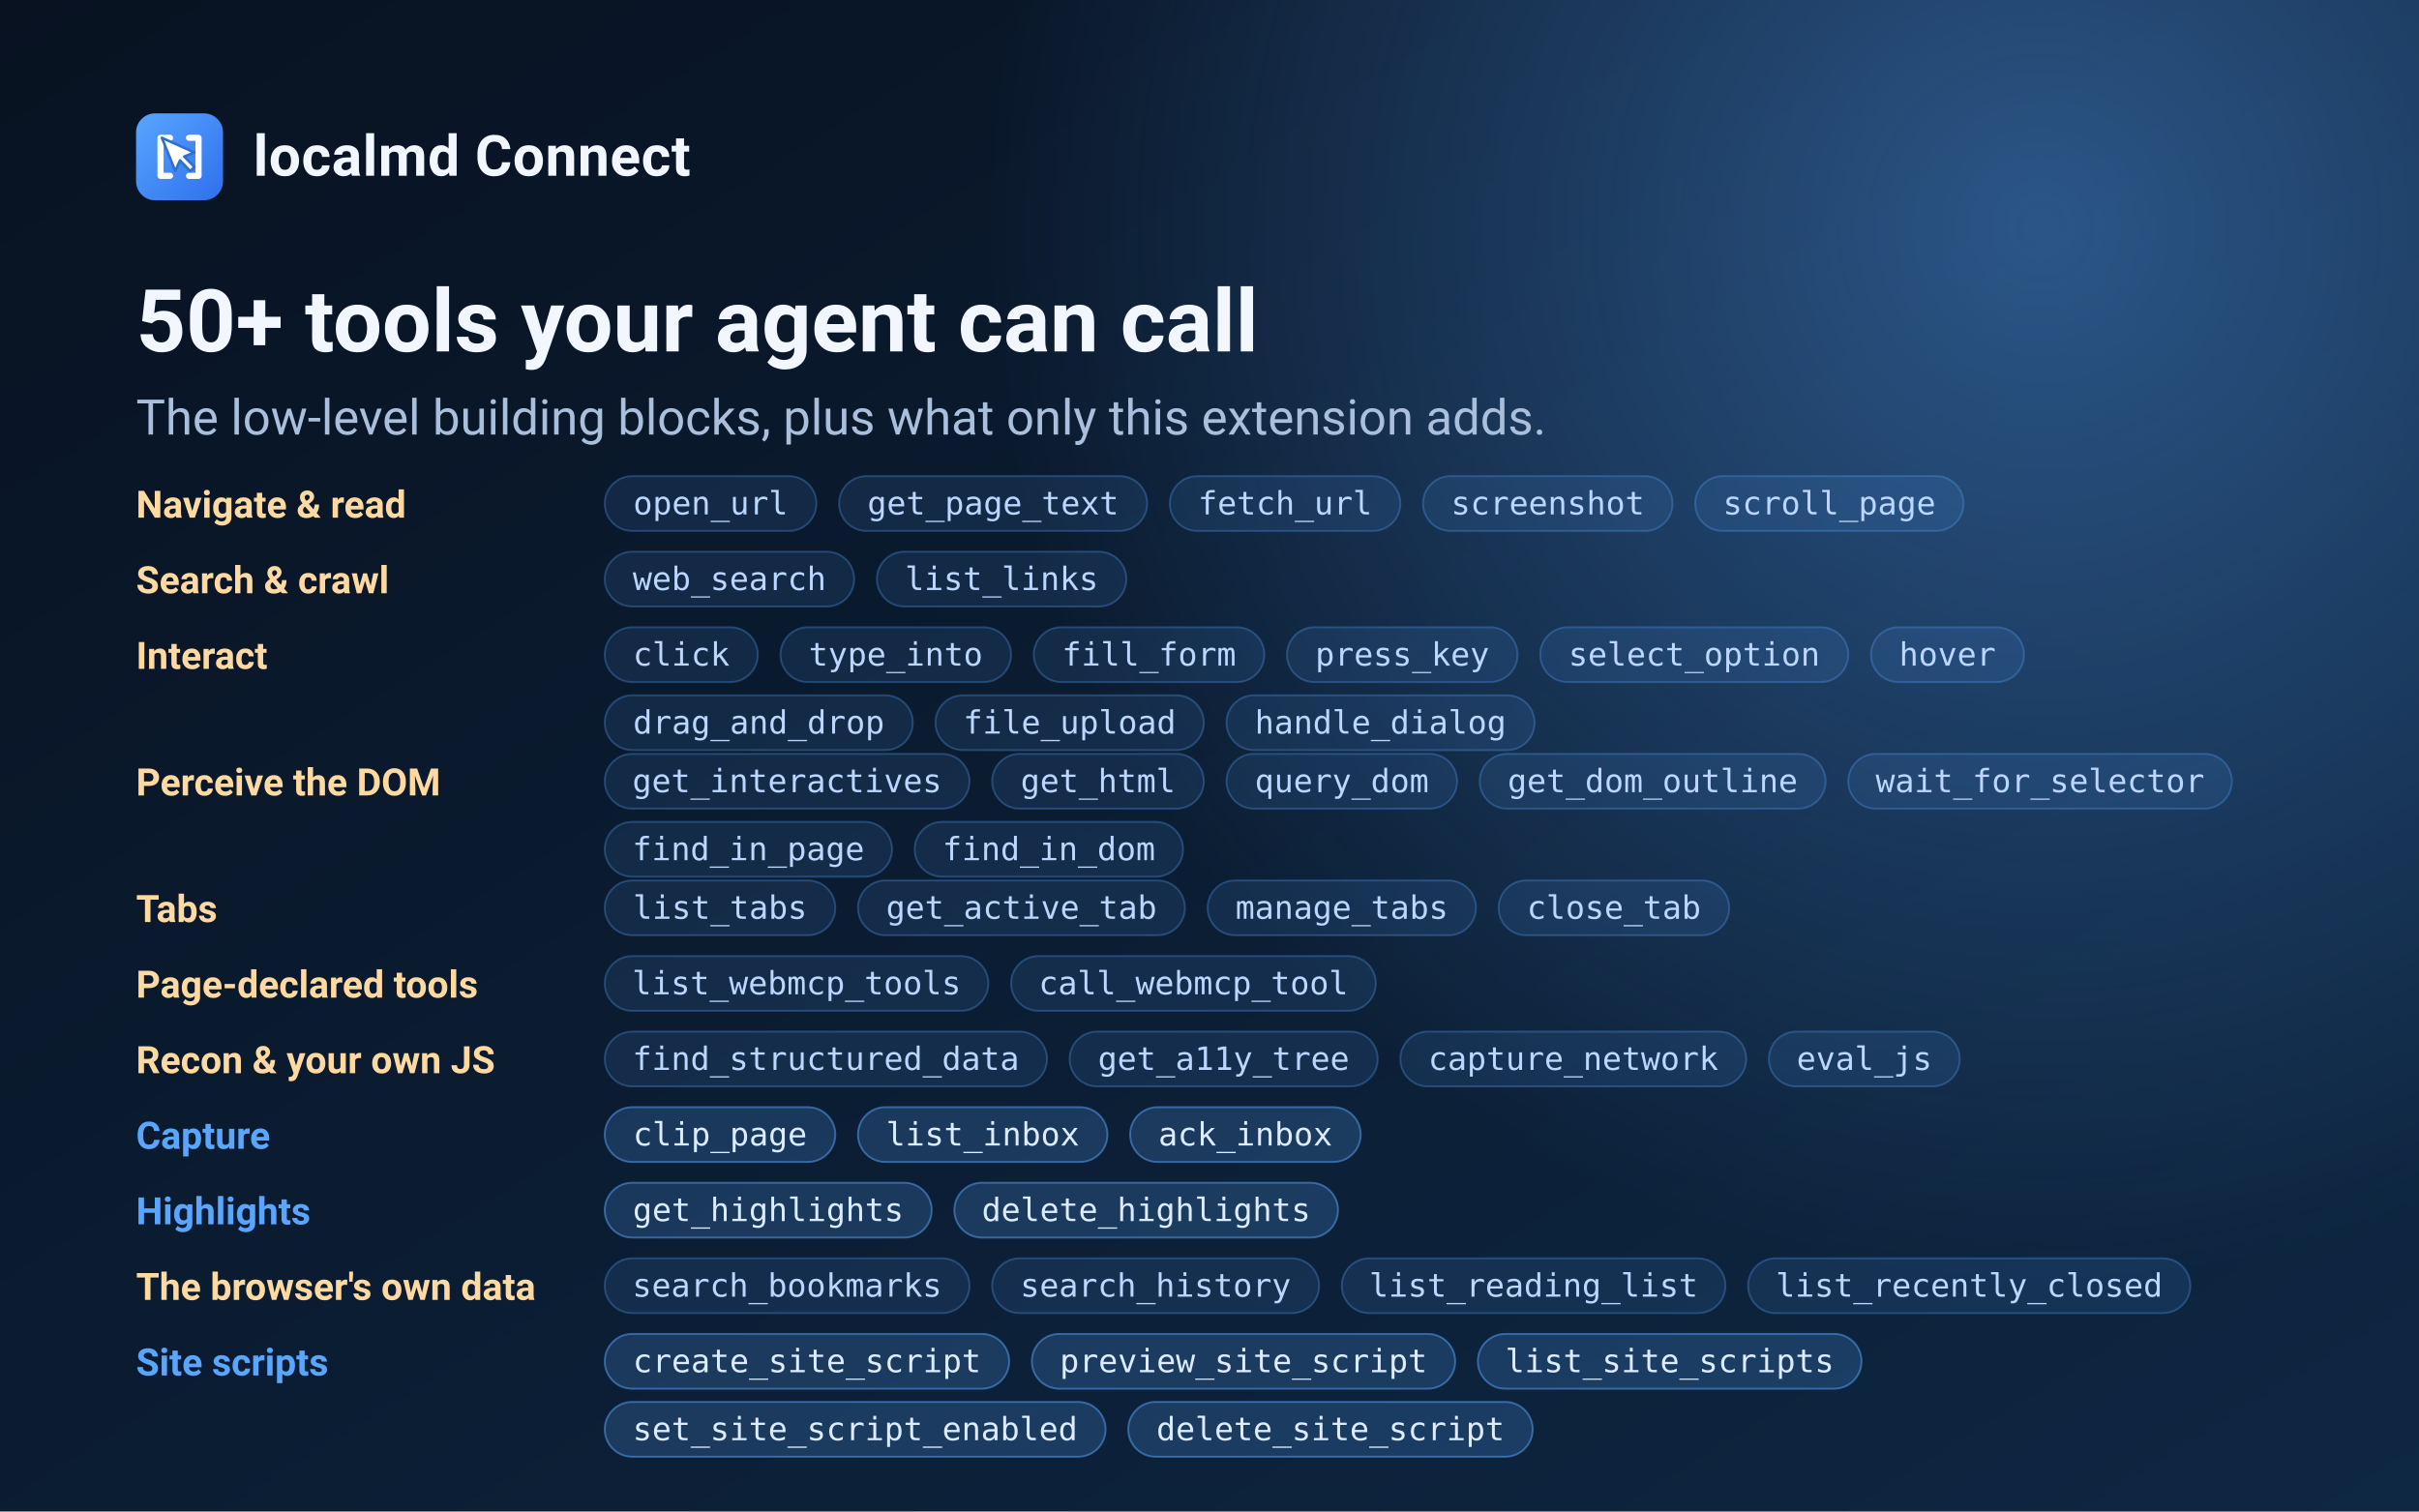
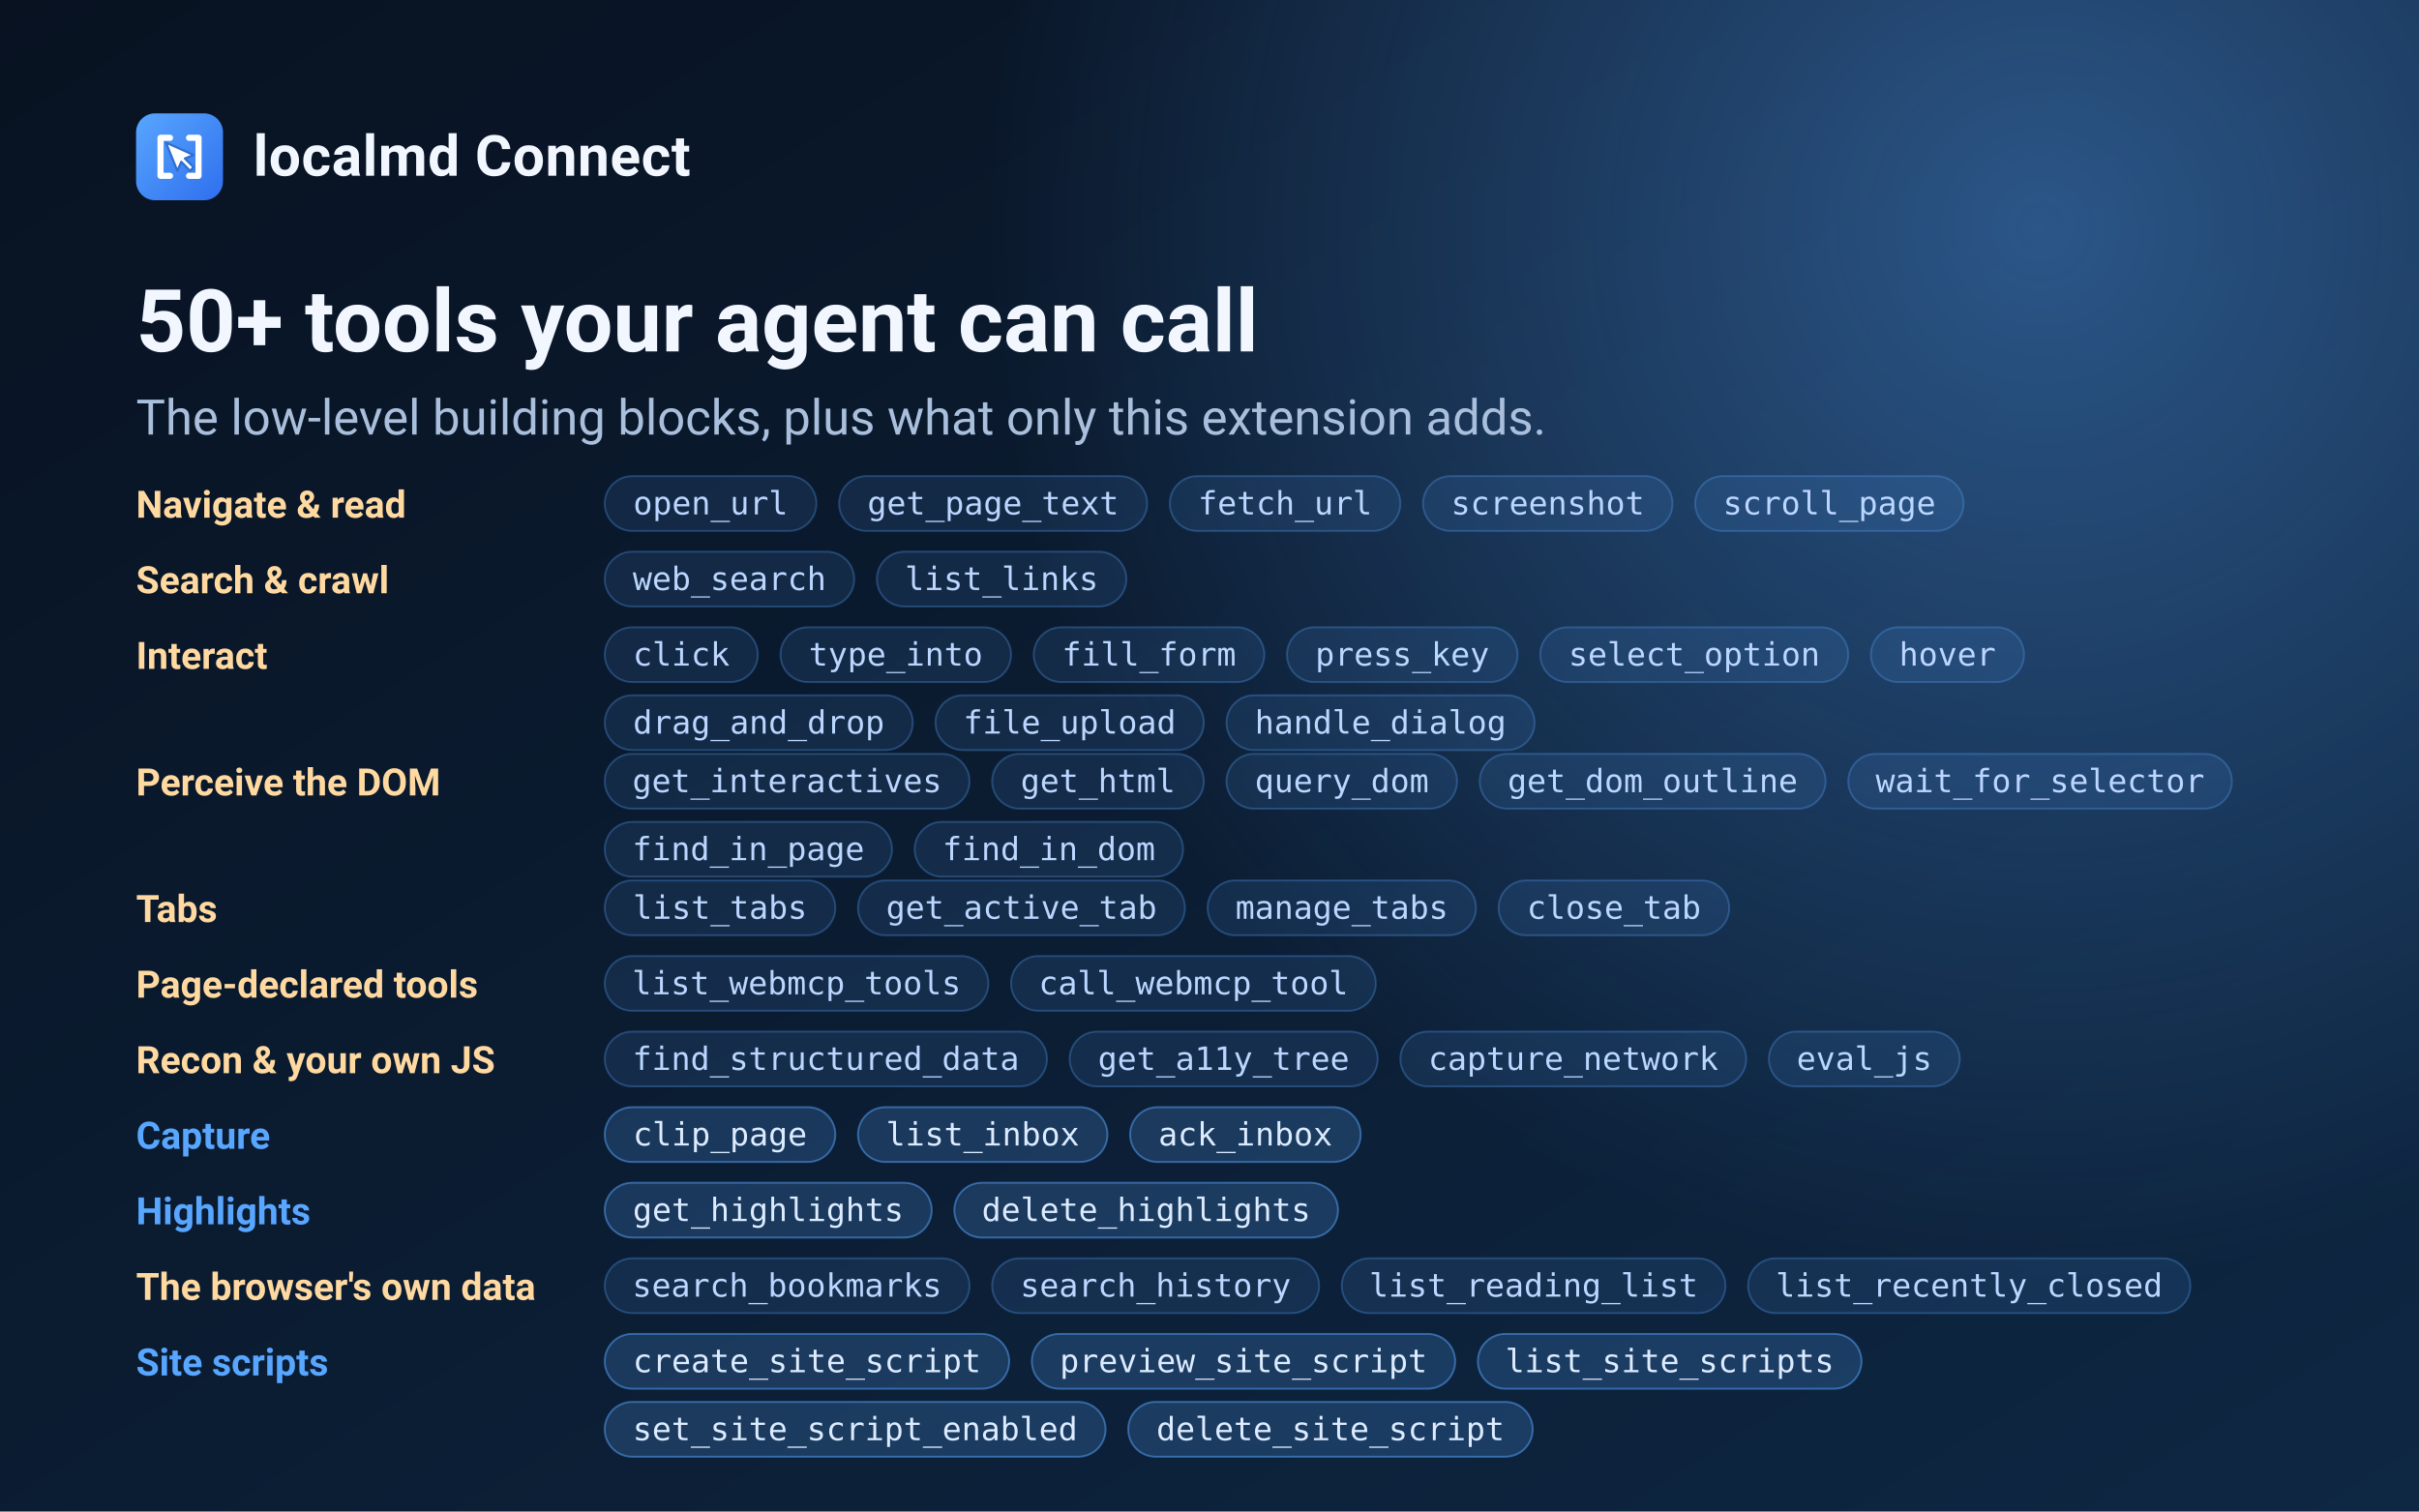
<svg xmlns="http://www.w3.org/2000/svg" width="1280" height="800" viewBox="0 0 1280 800">
  <defs>
    <linearGradient id="bg" x1="0" y1="0" x2="1" y2="1">
      <stop offset="0" stop-color="#081221" />
      <stop offset="1" stop-color="#0E2743" />
    </linearGradient>
    <linearGradient id="brand" x1="0" y1="0" x2="1" y2="1">
      <stop offset="0" stop-color="#58A6FF" />
      <stop offset="1" stop-color="#2F6FED" />
    </linearGradient>
    <radialGradient id="glowB" cx="0.5" cy="0.5" r="0.5">
      <stop offset="0" stop-color="#58A6FF" stop-opacity="0.42" />
      <stop offset="1" stop-color="#58A6FF" stop-opacity="0" />
    </radialGradient>
    <radialGradient id="glowD" cx="0.5" cy="0.5" r="0.5">
      <stop offset="0" stop-color="#2F6FED" stop-opacity="0.4" />
      <stop offset="1" stop-color="#2F6FED" stop-opacity="0" />
    </radialGradient>
  </defs>
  <rect width="1280" height="800" fill="url(#bg)" />
  <circle cx="1080" cy="120" r="560" fill="url(#glowB)" />
  <g transform="translate(72 60) scale(0.359375)">
    <rect width="128" height="128" rx="28" fill="url(#brand)" />
    <g fill="none" stroke="#fff" stroke-width="9" stroke-linecap="round" stroke-linejoin="round">
      <path d="M50 36H36v56h14" />
      <path d="M78 36h14v56H78" />
    </g>
-     <path d="M0 0 L0 16 L3.7 12.4 L6.2 18.5 L8.6 17.5 L6.1 11.5 L11 11.5 Z" transform="translate(38 36) rotate(-22) scale(3.3)" fill="#fff" stroke="#2f6fd0" stroke-width="1.15" stroke-linejoin="round" />
+     <path d="M0 0 L0 16 L3.7 12.4 L6.2 18.5 L8.6 17.5 L6.1 11.5 L11 11.5 Z" transform="translate(44 43) rotate(-22) scale(2.8)" fill="#fff" stroke="#2f6fd0" stroke-width="1.15" stroke-linejoin="round" />
  </g>
  <text x="134" y="93" font-family="-apple-system,'SF Pro Display','Segoe UI',Roboto,Helvetica,Arial,sans-serif" font-size="30" font-weight="700" fill="#F2F7FF" text-anchor="start" letter-spacing="0.3" opacity="1">localmd Connect</text>
  <text x="72" y="186" font-family="-apple-system,'SF Pro Display','Segoe UI',Roboto,Helvetica,Arial,sans-serif" font-size="46" font-weight="700" fill="#F2F7FF" text-anchor="start" letter-spacing="0" opacity="1">50+ tools your agent can call</text>
  <text x="72" y="230" font-family="-apple-system,'SF Pro Display','Segoe UI',Roboto,Helvetica,Arial,sans-serif" font-size="26" font-weight="400" fill="#A9BFDC" text-anchor="start" letter-spacing="0" opacity="1">The low-level building blocks, plus what only this extension adds.</text>
  <text x="72" y="274" font-family="-apple-system,'SF Pro Display','Segoe UI',Roboto,Helvetica,Arial,sans-serif" font-size="20" font-weight="700" fill="#FFD9A0" text-anchor="start" letter-spacing="0" opacity="1">Navigate &amp; read</text>
  <g>
    <rect x="320" y="252" width="112" height="29" rx="14.5" fill="rgba(88,166,255,0.12)" stroke="rgba(88,166,255,0.30)" />
    <text x="376" y="272.28" font-family="ui-monospace,'SF Mono',Menlo,Consolas,monospace" font-size="17" font-weight="400" fill="#BBD6FF" text-anchor="middle" letter-spacing="0" opacity="1">open_url</text>
  </g>
  <g>
    <rect x="444" y="252" width="163" height="29" rx="14.5" fill="rgba(88,166,255,0.12)" stroke="rgba(88,166,255,0.30)" />
    <text x="525.5" y="272.28" font-family="ui-monospace,'SF Mono',Menlo,Consolas,monospace" font-size="17" font-weight="400" fill="#BBD6FF" text-anchor="middle" letter-spacing="0" opacity="1">get_page_text</text>
  </g>
  <g>
    <rect x="619" y="252" width="122" height="29" rx="14.5" fill="rgba(88,166,255,0.12)" stroke="rgba(88,166,255,0.30)" />
    <text x="680" y="272.28" font-family="ui-monospace,'SF Mono',Menlo,Consolas,monospace" font-size="17" font-weight="400" fill="#BBD6FF" text-anchor="middle" letter-spacing="0" opacity="1">fetch_url</text>
  </g>
  <g>
    <rect x="753" y="252" width="132" height="29" rx="14.5" fill="rgba(88,166,255,0.12)" stroke="rgba(88,166,255,0.30)" />
    <text x="819" y="272.28" font-family="ui-monospace,'SF Mono',Menlo,Consolas,monospace" font-size="17" font-weight="400" fill="#BBD6FF" text-anchor="middle" letter-spacing="0" opacity="1">screenshot</text>
  </g>
  <g>
    <rect x="897" y="252" width="142" height="29" rx="14.5" fill="rgba(88,166,255,0.12)" stroke="rgba(88,166,255,0.30)" />
    <text x="968" y="272.28" font-family="ui-monospace,'SF Mono',Menlo,Consolas,monospace" font-size="17" font-weight="400" fill="#BBD6FF" text-anchor="middle" letter-spacing="0" opacity="1">scroll_page</text>
  </g>
  <text x="72" y="314" font-family="-apple-system,'SF Pro Display','Segoe UI',Roboto,Helvetica,Arial,sans-serif" font-size="20" font-weight="700" fill="#FFD9A0" text-anchor="start" letter-spacing="0" opacity="1">Search &amp; crawl</text>
  <g>
    <rect x="320" y="292" width="132" height="29" rx="14.5" fill="rgba(88,166,255,0.12)" stroke="rgba(88,166,255,0.30)" />
    <text x="386" y="312.28" font-family="ui-monospace,'SF Mono',Menlo,Consolas,monospace" font-size="17" font-weight="400" fill="#BBD6FF" text-anchor="middle" letter-spacing="0" opacity="1">web_search</text>
  </g>
  <g>
    <rect x="464" y="292" width="132" height="29" rx="14.5" fill="rgba(88,166,255,0.12)" stroke="rgba(88,166,255,0.30)" />
    <text x="530" y="312.28" font-family="ui-monospace,'SF Mono',Menlo,Consolas,monospace" font-size="17" font-weight="400" fill="#BBD6FF" text-anchor="middle" letter-spacing="0" opacity="1">list_links</text>
  </g>
  <text x="72" y="354" font-family="-apple-system,'SF Pro Display','Segoe UI',Roboto,Helvetica,Arial,sans-serif" font-size="20" font-weight="700" fill="#FFD9A0" text-anchor="start" letter-spacing="0" opacity="1">Interact</text>
  <g>
    <rect x="320" y="332" width="81" height="29" rx="14.5" fill="rgba(88,166,255,0.12)" stroke="rgba(88,166,255,0.30)" />
    <text x="360.5" y="352.28" font-family="ui-monospace,'SF Mono',Menlo,Consolas,monospace" font-size="17" font-weight="400" fill="#BBD6FF" text-anchor="middle" letter-spacing="0" opacity="1">click</text>
  </g>
  <g>
    <rect x="413" y="332" width="122" height="29" rx="14.5" fill="rgba(88,166,255,0.12)" stroke="rgba(88,166,255,0.30)" />
    <text x="474" y="352.28" font-family="ui-monospace,'SF Mono',Menlo,Consolas,monospace" font-size="17" font-weight="400" fill="#BBD6FF" text-anchor="middle" letter-spacing="0" opacity="1">type_into</text>
  </g>
  <g>
    <rect x="547" y="332" width="122" height="29" rx="14.5" fill="rgba(88,166,255,0.12)" stroke="rgba(88,166,255,0.30)" />
    <text x="608" y="352.28" font-family="ui-monospace,'SF Mono',Menlo,Consolas,monospace" font-size="17" font-weight="400" fill="#BBD6FF" text-anchor="middle" letter-spacing="0" opacity="1">fill_form</text>
  </g>
  <g>
    <rect x="681" y="332" width="122" height="29" rx="14.5" fill="rgba(88,166,255,0.12)" stroke="rgba(88,166,255,0.30)" />
    <text x="742" y="352.28" font-family="ui-monospace,'SF Mono',Menlo,Consolas,monospace" font-size="17" font-weight="400" fill="#BBD6FF" text-anchor="middle" letter-spacing="0" opacity="1">press_key</text>
  </g>
  <g>
    <rect x="815" y="332" width="163" height="29" rx="14.5" fill="rgba(88,166,255,0.12)" stroke="rgba(88,166,255,0.30)" />
    <text x="896.5" y="352.28" font-family="ui-monospace,'SF Mono',Menlo,Consolas,monospace" font-size="17" font-weight="400" fill="#BBD6FF" text-anchor="middle" letter-spacing="0" opacity="1">select_option</text>
  </g>
  <g>
    <rect x="990" y="332" width="81" height="29" rx="14.5" fill="rgba(88,166,255,0.12)" stroke="rgba(88,166,255,0.30)" />
    <text x="1030.5" y="352.28" font-family="ui-monospace,'SF Mono',Menlo,Consolas,monospace" font-size="17" font-weight="400" fill="#BBD6FF" text-anchor="middle" letter-spacing="0" opacity="1">hover</text>
  </g>
  <g>
    <rect x="320" y="368" width="163" height="29" rx="14.5" fill="rgba(88,166,255,0.12)" stroke="rgba(88,166,255,0.30)" />
    <text x="401.5" y="388.28" font-family="ui-monospace,'SF Mono',Menlo,Consolas,monospace" font-size="17" font-weight="400" fill="#BBD6FF" text-anchor="middle" letter-spacing="0" opacity="1">drag_and_drop</text>
  </g>
  <g>
    <rect x="495" y="368" width="142" height="29" rx="14.5" fill="rgba(88,166,255,0.12)" stroke="rgba(88,166,255,0.30)" />
    <text x="566" y="388.28" font-family="ui-monospace,'SF Mono',Menlo,Consolas,monospace" font-size="17" font-weight="400" fill="#BBD6FF" text-anchor="middle" letter-spacing="0" opacity="1">file_upload</text>
  </g>
  <g>
    <rect x="649" y="368" width="163" height="29" rx="14.5" fill="rgba(88,166,255,0.12)" stroke="rgba(88,166,255,0.30)" />
    <text x="730.5" y="388.28" font-family="ui-monospace,'SF Mono',Menlo,Consolas,monospace" font-size="17" font-weight="400" fill="#BBD6FF" text-anchor="middle" letter-spacing="0" opacity="1">handle_dialog</text>
  </g>
  <text x="72" y="421" font-family="-apple-system,'SF Pro Display','Segoe UI',Roboto,Helvetica,Arial,sans-serif" font-size="20" font-weight="700" fill="#FFD9A0" text-anchor="start" letter-spacing="0" opacity="1">Perceive the DOM</text>
  <g>
    <rect x="320" y="399" width="193" height="29" rx="14.5" fill="rgba(88,166,255,0.12)" stroke="rgba(88,166,255,0.30)" />
    <text x="416.5" y="419.28" font-family="ui-monospace,'SF Mono',Menlo,Consolas,monospace" font-size="17" font-weight="400" fill="#BBD6FF" text-anchor="middle" letter-spacing="0" opacity="1">get_interactives</text>
  </g>
  <g>
    <rect x="525" y="399" width="112" height="29" rx="14.5" fill="rgba(88,166,255,0.12)" stroke="rgba(88,166,255,0.30)" />
    <text x="581" y="419.28" font-family="ui-monospace,'SF Mono',Menlo,Consolas,monospace" font-size="17" font-weight="400" fill="#BBD6FF" text-anchor="middle" letter-spacing="0" opacity="1">get_html</text>
  </g>
  <g>
    <rect x="649" y="399" width="122" height="29" rx="14.5" fill="rgba(88,166,255,0.12)" stroke="rgba(88,166,255,0.30)" />
    <text x="710" y="419.28" font-family="ui-monospace,'SF Mono',Menlo,Consolas,monospace" font-size="17" font-weight="400" fill="#BBD6FF" text-anchor="middle" letter-spacing="0" opacity="1">query_dom</text>
  </g>
  <g>
    <rect x="783" y="399" width="183" height="29" rx="14.5" fill="rgba(88,166,255,0.12)" stroke="rgba(88,166,255,0.30)" />
    <text x="874.5" y="419.28" font-family="ui-monospace,'SF Mono',Menlo,Consolas,monospace" font-size="17" font-weight="400" fill="#BBD6FF" text-anchor="middle" letter-spacing="0" opacity="1">get_dom_outline</text>
  </g>
  <g>
    <rect x="978" y="399" width="203" height="29" rx="14.5" fill="rgba(88,166,255,0.12)" stroke="rgba(88,166,255,0.30)" />
    <text x="1079.5" y="419.28" font-family="ui-monospace,'SF Mono',Menlo,Consolas,monospace" font-size="17" font-weight="400" fill="#BBD6FF" text-anchor="middle" letter-spacing="0" opacity="1">wait_for_selector</text>
  </g>
  <g>
    <rect x="320" y="435" width="152" height="29" rx="14.5" fill="rgba(88,166,255,0.12)" stroke="rgba(88,166,255,0.30)" />
    <text x="396" y="455.28" font-family="ui-monospace,'SF Mono',Menlo,Consolas,monospace" font-size="17" font-weight="400" fill="#BBD6FF" text-anchor="middle" letter-spacing="0" opacity="1">find_in_page</text>
  </g>
  <g>
    <rect x="484" y="435" width="142" height="29" rx="14.5" fill="rgba(88,166,255,0.12)" stroke="rgba(88,166,255,0.30)" />
    <text x="555" y="455.28" font-family="ui-monospace,'SF Mono',Menlo,Consolas,monospace" font-size="17" font-weight="400" fill="#BBD6FF" text-anchor="middle" letter-spacing="0" opacity="1">find_in_dom</text>
  </g>
  <text x="72" y="488" font-family="-apple-system,'SF Pro Display','Segoe UI',Roboto,Helvetica,Arial,sans-serif" font-size="20" font-weight="700" fill="#FFD9A0" text-anchor="start" letter-spacing="0" opacity="1">Tabs</text>
  <g>
    <rect x="320" y="466" width="122" height="29" rx="14.5" fill="rgba(88,166,255,0.12)" stroke="rgba(88,166,255,0.30)" />
    <text x="381" y="486.28" font-family="ui-monospace,'SF Mono',Menlo,Consolas,monospace" font-size="17" font-weight="400" fill="#BBD6FF" text-anchor="middle" letter-spacing="0" opacity="1">list_tabs</text>
  </g>
  <g>
    <rect x="454" y="466" width="173" height="29" rx="14.5" fill="rgba(88,166,255,0.12)" stroke="rgba(88,166,255,0.30)" />
    <text x="540.5" y="486.28" font-family="ui-monospace,'SF Mono',Menlo,Consolas,monospace" font-size="17" font-weight="400" fill="#BBD6FF" text-anchor="middle" letter-spacing="0" opacity="1">get_active_tab</text>
  </g>
  <g>
    <rect x="639" y="466" width="142" height="29" rx="14.5" fill="rgba(88,166,255,0.12)" stroke="rgba(88,166,255,0.30)" />
    <text x="710" y="486.28" font-family="ui-monospace,'SF Mono',Menlo,Consolas,monospace" font-size="17" font-weight="400" fill="#BBD6FF" text-anchor="middle" letter-spacing="0" opacity="1">manage_tabs</text>
  </g>
  <g>
    <rect x="793" y="466" width="122" height="29" rx="14.5" fill="rgba(88,166,255,0.12)" stroke="rgba(88,166,255,0.30)" />
    <text x="854" y="486.28" font-family="ui-monospace,'SF Mono',Menlo,Consolas,monospace" font-size="17" font-weight="400" fill="#BBD6FF" text-anchor="middle" letter-spacing="0" opacity="1">close_tab</text>
  </g>
  <text x="72" y="528" font-family="-apple-system,'SF Pro Display','Segoe UI',Roboto,Helvetica,Arial,sans-serif" font-size="20" font-weight="700" fill="#FFD9A0" text-anchor="start" letter-spacing="0" opacity="1">Page-declared tools</text>
  <g>
    <rect x="320" y="506" width="203" height="29" rx="14.5" fill="rgba(88,166,255,0.12)" stroke="rgba(88,166,255,0.30)" />
    <text x="421.5" y="526.28" font-family="ui-monospace,'SF Mono',Menlo,Consolas,monospace" font-size="17" font-weight="400" fill="#BBD6FF" text-anchor="middle" letter-spacing="0" opacity="1">list_webmcp_tools</text>
  </g>
  <g>
    <rect x="535" y="506" width="193" height="29" rx="14.5" fill="rgba(88,166,255,0.12)" stroke="rgba(88,166,255,0.30)" />
    <text x="631.5" y="526.28" font-family="ui-monospace,'SF Mono',Menlo,Consolas,monospace" font-size="17" font-weight="400" fill="#BBD6FF" text-anchor="middle" letter-spacing="0" opacity="1">call_webmcp_tool</text>
  </g>
  <text x="72" y="568" font-family="-apple-system,'SF Pro Display','Segoe UI',Roboto,Helvetica,Arial,sans-serif" font-size="20" font-weight="700" fill="#FFD9A0" text-anchor="start" letter-spacing="0" opacity="1">Recon &amp; your own JS</text>
  <g>
    <rect x="320" y="546" width="234" height="29" rx="14.5" fill="rgba(88,166,255,0.12)" stroke="rgba(88,166,255,0.30)" />
    <text x="437" y="566.28" font-family="ui-monospace,'SF Mono',Menlo,Consolas,monospace" font-size="17" font-weight="400" fill="#BBD6FF" text-anchor="middle" letter-spacing="0" opacity="1">find_structured_data</text>
  </g>
  <g>
    <rect x="566" y="546" width="163" height="29" rx="14.5" fill="rgba(88,166,255,0.12)" stroke="rgba(88,166,255,0.30)" />
    <text x="647.5" y="566.28" font-family="ui-monospace,'SF Mono',Menlo,Consolas,monospace" font-size="17" font-weight="400" fill="#BBD6FF" text-anchor="middle" letter-spacing="0" opacity="1">get_a11y_tree</text>
  </g>
  <g>
    <rect x="741" y="546" width="183" height="29" rx="14.5" fill="rgba(88,166,255,0.12)" stroke="rgba(88,166,255,0.30)" />
    <text x="832.5" y="566.28" font-family="ui-monospace,'SF Mono',Menlo,Consolas,monospace" font-size="17" font-weight="400" fill="#BBD6FF" text-anchor="middle" letter-spacing="0" opacity="1">capture_network</text>
  </g>
  <g>
    <rect x="936" y="546" width="101" height="29" rx="14.5" fill="rgba(88,166,255,0.12)" stroke="rgba(88,166,255,0.30)" />
    <text x="986.5" y="566.28" font-family="ui-monospace,'SF Mono',Menlo,Consolas,monospace" font-size="17" font-weight="400" fill="#BBD6FF" text-anchor="middle" letter-spacing="0" opacity="1">eval_js</text>
  </g>
  <text x="72" y="608" font-family="-apple-system,'SF Pro Display','Segoe UI',Roboto,Helvetica,Arial,sans-serif" font-size="20" font-weight="700" fill="#58A6FF" text-anchor="start" letter-spacing="0" opacity="1">Capture</text>
  <g>
    <rect x="320" y="586" width="122" height="29" rx="14.5" fill="rgba(88,166,255,0.2)" stroke="rgba(88,166,255,0.5)" />
    <text x="381" y="606.28" font-family="ui-monospace,'SF Mono',Menlo,Consolas,monospace" font-size="17" font-weight="400" fill="#DCEBFF" text-anchor="middle" letter-spacing="0" opacity="1">clip_page</text>
  </g>
  <g>
    <rect x="454" y="586" width="132" height="29" rx="14.5" fill="rgba(88,166,255,0.2)" stroke="rgba(88,166,255,0.5)" />
    <text x="520" y="606.28" font-family="ui-monospace,'SF Mono',Menlo,Consolas,monospace" font-size="17" font-weight="400" fill="#DCEBFF" text-anchor="middle" letter-spacing="0" opacity="1">list_inbox</text>
  </g>
  <g>
    <rect x="598" y="586" width="122" height="29" rx="14.5" fill="rgba(88,166,255,0.2)" stroke="rgba(88,166,255,0.5)" />
    <text x="659" y="606.28" font-family="ui-monospace,'SF Mono',Menlo,Consolas,monospace" font-size="17" font-weight="400" fill="#DCEBFF" text-anchor="middle" letter-spacing="0" opacity="1">ack_inbox</text>
  </g>
  <text x="72" y="648" font-family="-apple-system,'SF Pro Display','Segoe UI',Roboto,Helvetica,Arial,sans-serif" font-size="20" font-weight="700" fill="#58A6FF" text-anchor="start" letter-spacing="0" opacity="1">Highlights</text>
  <g>
    <rect x="320" y="626" width="173" height="29" rx="14.5" fill="rgba(88,166,255,0.2)" stroke="rgba(88,166,255,0.5)" />
    <text x="406.5" y="646.28" font-family="ui-monospace,'SF Mono',Menlo,Consolas,monospace" font-size="17" font-weight="400" fill="#DCEBFF" text-anchor="middle" letter-spacing="0" opacity="1">get_highlights</text>
  </g>
  <g>
    <rect x="505" y="626" width="203" height="29" rx="14.5" fill="rgba(88,166,255,0.2)" stroke="rgba(88,166,255,0.5)" />
    <text x="606.5" y="646.28" font-family="ui-monospace,'SF Mono',Menlo,Consolas,monospace" font-size="17" font-weight="400" fill="#DCEBFF" text-anchor="middle" letter-spacing="0" opacity="1">delete_highlights</text>
  </g>
  <text x="72" y="688" font-family="-apple-system,'SF Pro Display','Segoe UI',Roboto,Helvetica,Arial,sans-serif" font-size="20" font-weight="700" fill="#FFD9A0" text-anchor="start" letter-spacing="0" opacity="1">The browser's own data</text>
  <g>
    <rect x="320" y="666" width="193" height="29" rx="14.5" fill="rgba(88,166,255,0.12)" stroke="rgba(88,166,255,0.30)" />
    <text x="416.5" y="686.28" font-family="ui-monospace,'SF Mono',Menlo,Consolas,monospace" font-size="17" font-weight="400" fill="#BBD6FF" text-anchor="middle" letter-spacing="0" opacity="1">search_bookmarks</text>
  </g>
  <g>
    <rect x="525" y="666" width="173" height="29" rx="14.5" fill="rgba(88,166,255,0.12)" stroke="rgba(88,166,255,0.30)" />
    <text x="611.5" y="686.28" font-family="ui-monospace,'SF Mono',Menlo,Consolas,monospace" font-size="17" font-weight="400" fill="#BBD6FF" text-anchor="middle" letter-spacing="0" opacity="1">search_history</text>
  </g>
  <g>
    <rect x="710" y="666" width="203" height="29" rx="14.5" fill="rgba(88,166,255,0.12)" stroke="rgba(88,166,255,0.30)" />
    <text x="811.5" y="686.28" font-family="ui-monospace,'SF Mono',Menlo,Consolas,monospace" font-size="17" font-weight="400" fill="#BBD6FF" text-anchor="middle" letter-spacing="0" opacity="1">list_reading_list</text>
  </g>
  <g>
    <rect x="925" y="666" width="234" height="29" rx="14.5" fill="rgba(88,166,255,0.12)" stroke="rgba(88,166,255,0.30)" />
    <text x="1042" y="686.28" font-family="ui-monospace,'SF Mono',Menlo,Consolas,monospace" font-size="17" font-weight="400" fill="#BBD6FF" text-anchor="middle" letter-spacing="0" opacity="1">list_recently_closed</text>
  </g>
  <text x="72" y="728" font-family="-apple-system,'SF Pro Display','Segoe UI',Roboto,Helvetica,Arial,sans-serif" font-size="20" font-weight="700" fill="#58A6FF" text-anchor="start" letter-spacing="0" opacity="1">Site scripts</text>
  <g>
    <rect x="320" y="706" width="214" height="29" rx="14.5" fill="rgba(88,166,255,0.2)" stroke="rgba(88,166,255,0.5)" />
    <text x="427" y="726.28" font-family="ui-monospace,'SF Mono',Menlo,Consolas,monospace" font-size="17" font-weight="400" fill="#DCEBFF" text-anchor="middle" letter-spacing="0" opacity="1">create_site_script</text>
  </g>
  <g>
    <rect x="546" y="706" width="224" height="29" rx="14.5" fill="rgba(88,166,255,0.2)" stroke="rgba(88,166,255,0.5)" />
    <text x="658" y="726.28" font-family="ui-monospace,'SF Mono',Menlo,Consolas,monospace" font-size="17" font-weight="400" fill="#DCEBFF" text-anchor="middle" letter-spacing="0" opacity="1">preview_site_script</text>
  </g>
  <g>
    <rect x="782" y="706" width="203" height="29" rx="14.5" fill="rgba(88,166,255,0.2)" stroke="rgba(88,166,255,0.5)" />
    <text x="883.5" y="726.28" font-family="ui-monospace,'SF Mono',Menlo,Consolas,monospace" font-size="17" font-weight="400" fill="#DCEBFF" text-anchor="middle" letter-spacing="0" opacity="1">list_site_scripts</text>
  </g>
  <g>
    <rect x="320" y="742" width="265" height="29" rx="14.5" fill="rgba(88,166,255,0.2)" stroke="rgba(88,166,255,0.5)" />
    <text x="452.5" y="762.28" font-family="ui-monospace,'SF Mono',Menlo,Consolas,monospace" font-size="17" font-weight="400" fill="#DCEBFF" text-anchor="middle" letter-spacing="0" opacity="1">set_site_script_enabled</text>
  </g>
  <g>
    <rect x="597" y="742" width="214" height="29" rx="14.5" fill="rgba(88,166,255,0.2)" stroke="rgba(88,166,255,0.5)" />
    <text x="704" y="762.28" font-family="ui-monospace,'SF Mono',Menlo,Consolas,monospace" font-size="17" font-weight="400" fill="#DCEBFF" text-anchor="middle" letter-spacing="0" opacity="1">delete_site_script</text>
  </g>
</svg>
